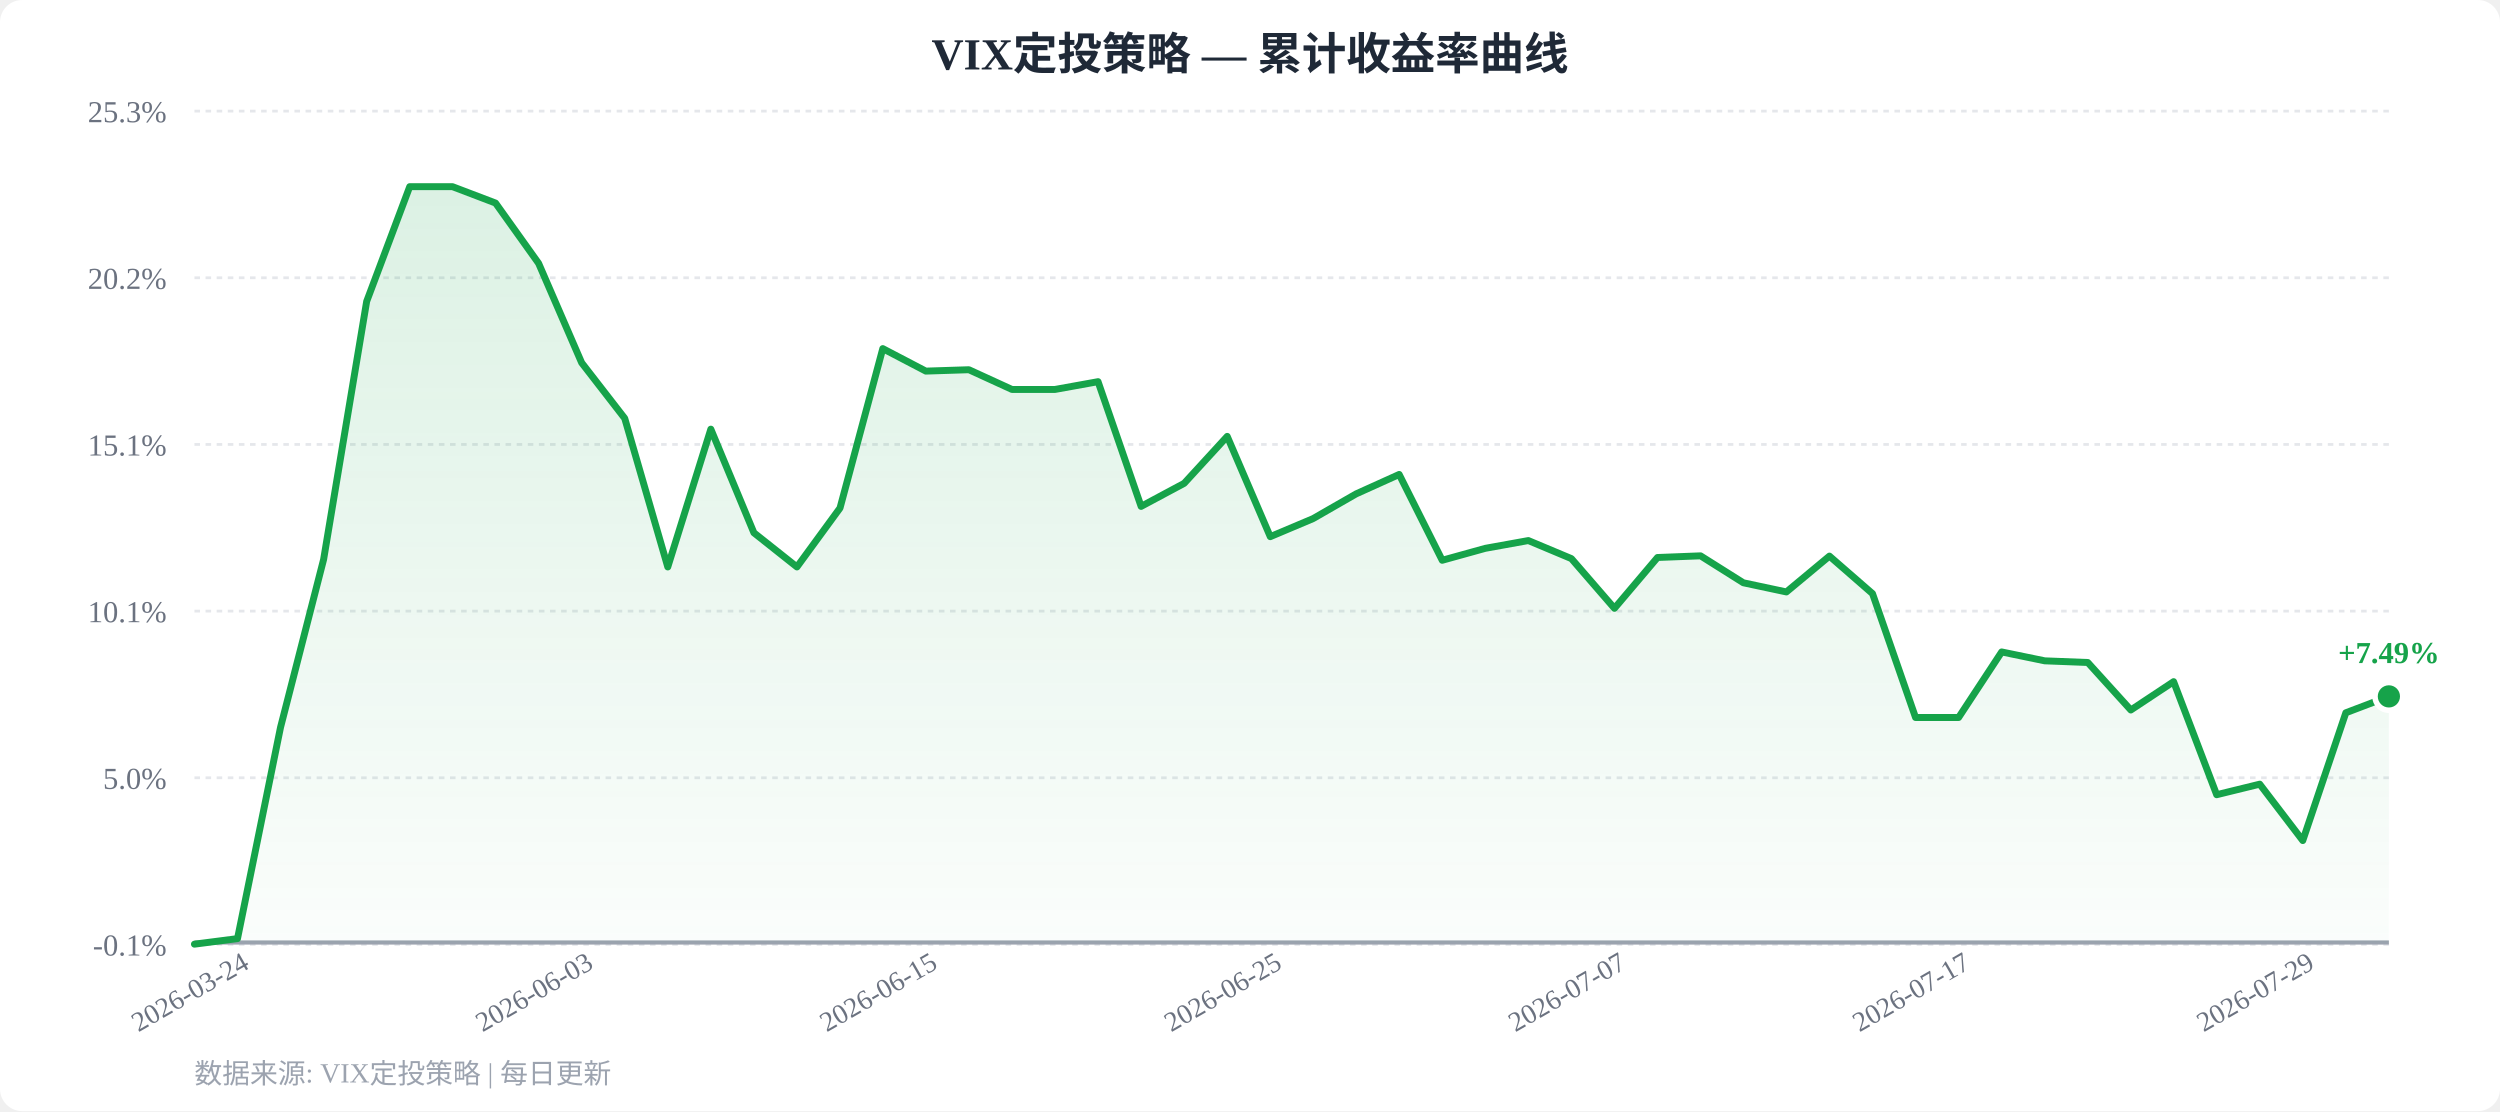
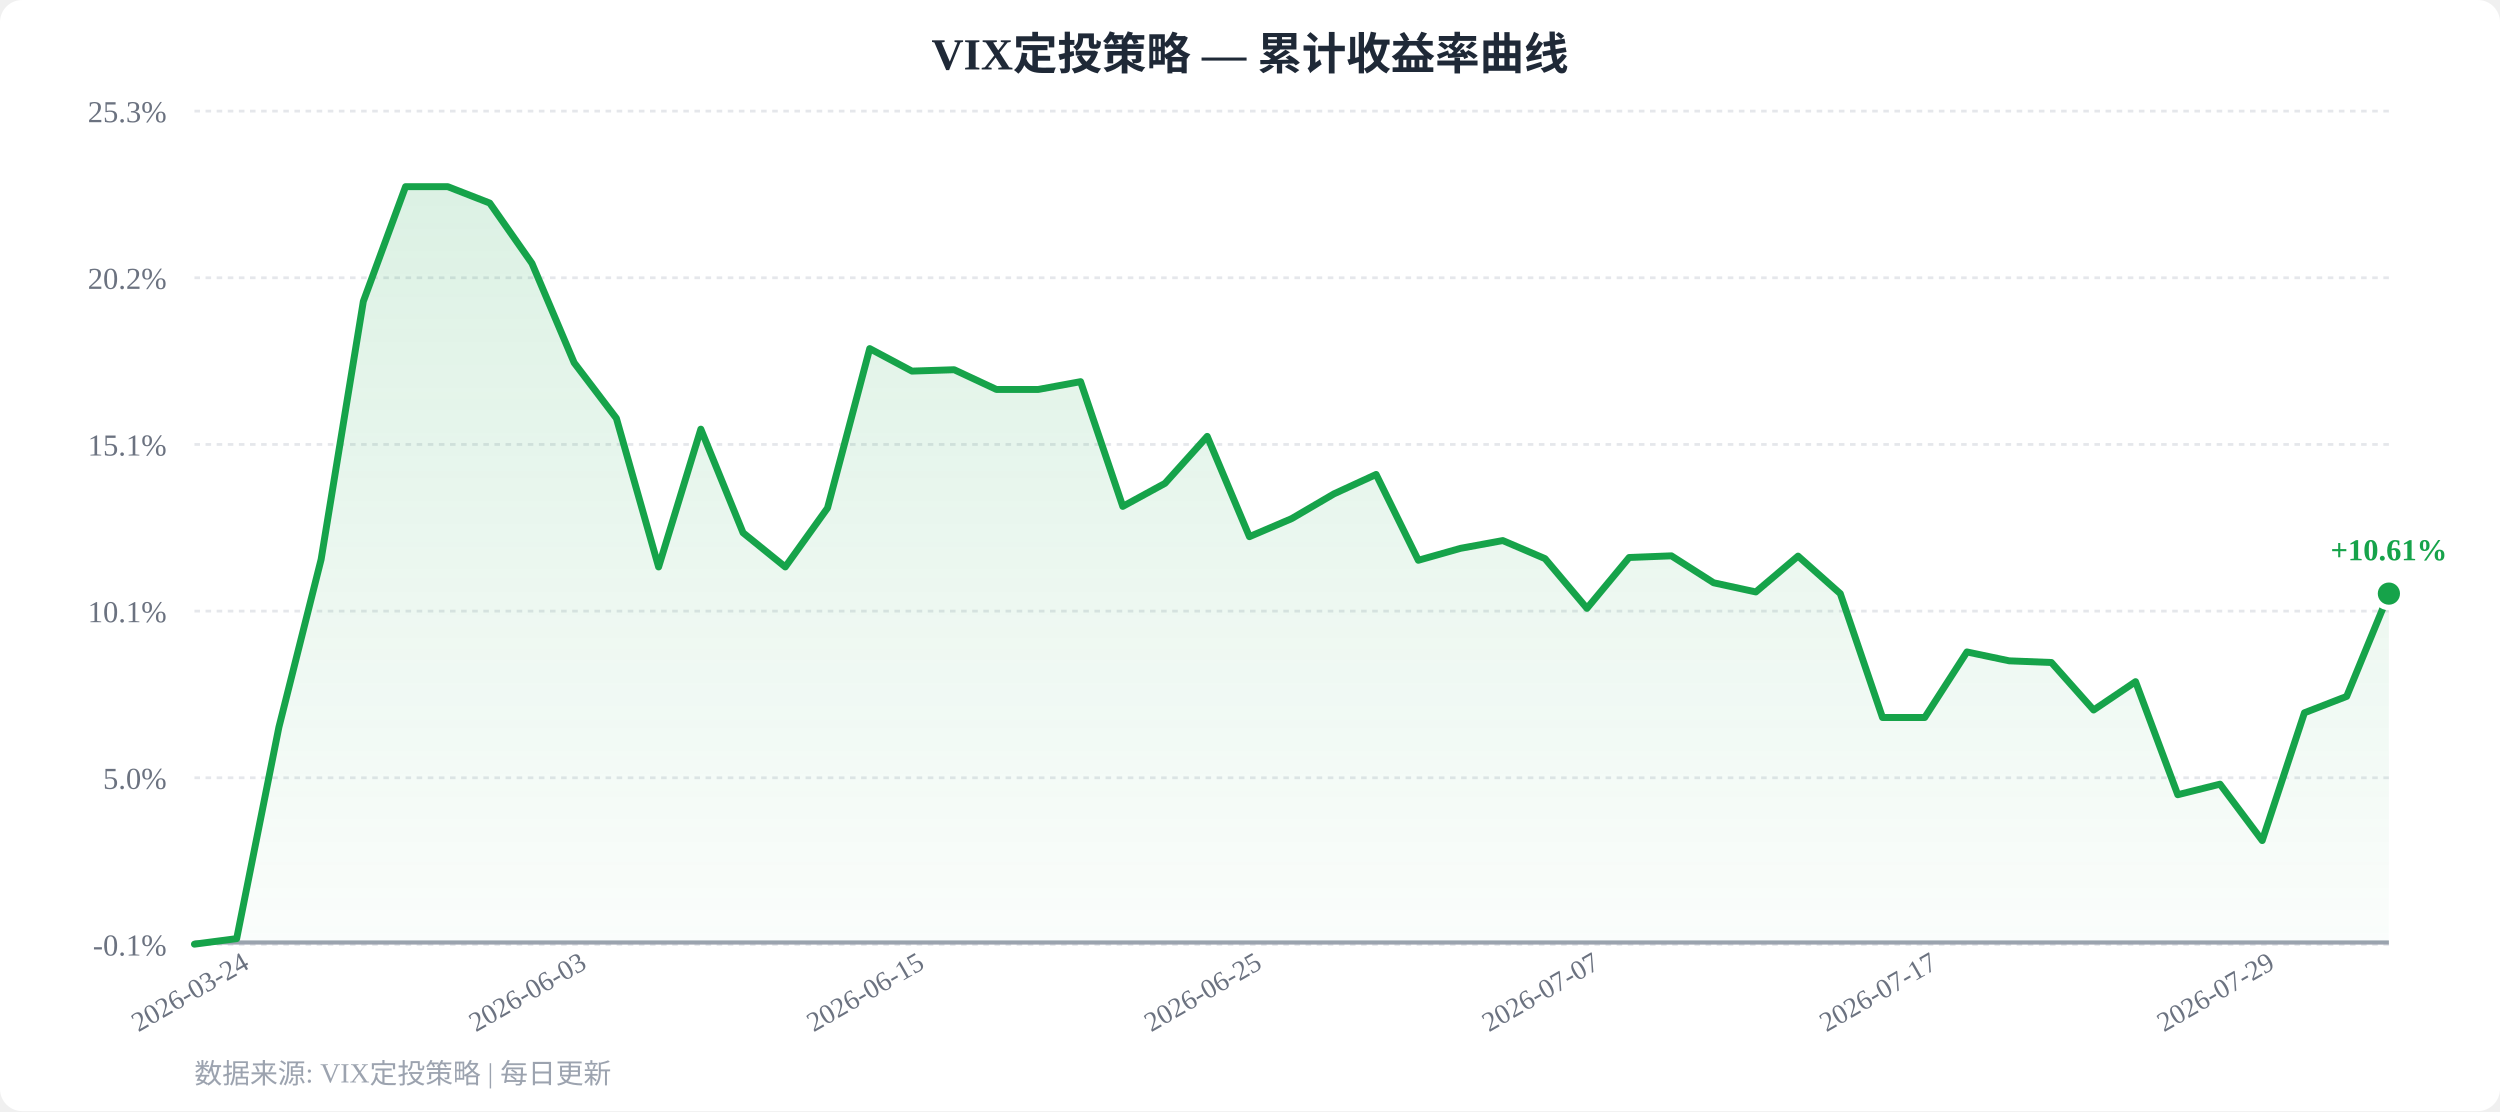
<svg xmlns="http://www.w3.org/2000/svg" viewBox="0 0 900 400" width="100%" height="100%">
  <defs>
    <linearGradient id="areaGradient" x1="0" y1="0" x2="0" y2="1">
      <stop offset="0%" stop-color="#16a34a" stop-opacity="0.15" />
      <stop offset="100%" stop-color="#16a34a" stop-opacity="0.02" />
    </linearGradient>
  </defs>
  <rect width="900" height="400" fill="#ffffff" rx="8" />
  <text x="450.0" y="25" text-anchor="middle" font-size="16" font-weight="bold" fill="#1f2937">VIX定投策略 — 累计收益率曲线</text>
  <line x1="70" y1="340.0" x2="860" y2="340.0" stroke="#e5e7eb" stroke-width="1" stroke-dasharray="2,2" />
  <line x1="70" y1="280.0" x2="860" y2="280.0" stroke="#e5e7eb" stroke-width="1" stroke-dasharray="2,2" />
  <line x1="70" y1="220.0" x2="860" y2="220.0" stroke="#e5e7eb" stroke-width="1" stroke-dasharray="2,2" />
  <line x1="70" y1="160.0" x2="860" y2="160.0" stroke="#e5e7eb" stroke-width="1" stroke-dasharray="2,2" />
  <line x1="70" y1="100.0" x2="860" y2="100.0" stroke="#e5e7eb" stroke-width="1" stroke-dasharray="2,2" />
  <line x1="70" y1="40.0" x2="860" y2="40.0" stroke="#e5e7eb" stroke-width="1" stroke-dasharray="2,2" />
  <line x1="70" y1="339.3" x2="860" y2="339.3" stroke="#9ca3af" stroke-width="1.5" />
-   <path d="M70.0,339.9 L85.5,337.9 L101.0,261.8 L116.5,201.4 L132.0,108.5 L147.5,67.2 L162.9,67.2 L178.4,73.1 L193.9,94.8 L209.4,130.6 L224.9,150.6 L240.4,204.1 L255.9,154.5 L271.4,191.8 L286.9,204.1 L302.4,182.9 L317.8,125.5 L333.3,133.6 L348.8,133.1 L364.3,140.2 L379.8,140.2 L395.3,137.4 L410.8,182.3 L426.3,174.0 L441.8,157.1 L457.3,193.2 L472.7,186.7 L488.2,177.8 L503.7,170.8 L519.2,201.7 L534.7,197.4 L550.2,194.6 L565.7,201.1 L581.2,219.0 L596.7,200.7 L612.2,200.1 L627.6,209.8 L643.1,213.1 L658.6,200.2 L674.1,213.7 L689.6,258.3 L705.1,258.3 L720.6,234.7 L736.1,237.9 L751.6,238.5 L767.1,255.6 L782.5,245.4 L798.0,286.1 L813.5,282.3 L829.0,302.6 L844.5,256.6 L860.0,250.7 L860.0,339.3 L70.0,339.3 Z" fill="url(#areaGradient)" stroke="none" />
-   <path d="M70.0,339.9 L85.5,337.9 L101.0,261.8 L116.5,201.4 L132.0,108.5 L147.5,67.2 L162.9,67.2 L178.4,73.1 L193.9,94.8 L209.4,130.6 L224.9,150.6 L240.4,204.1 L255.9,154.5 L271.4,191.8 L286.9,204.1 L302.4,182.9 L317.8,125.5 L333.3,133.6 L348.8,133.1 L364.3,140.2 L379.8,140.2 L395.3,137.4 L410.8,182.3 L426.3,174.0 L441.8,157.1 L457.3,193.2 L472.7,186.7 L488.2,177.8 L503.7,170.8 L519.2,201.7 L534.7,197.4 L550.2,194.6 L565.7,201.1 L581.2,219.0 L596.7,200.7 L612.2,200.1 L627.6,209.8 L643.1,213.1 L658.6,200.2 L674.1,213.7 L689.6,258.3 L705.1,258.3 L720.6,234.7 L736.1,237.9 L751.6,238.5 L767.1,255.6 L782.5,245.4 L798.0,286.1 L813.5,282.3 L829.0,302.6 L844.5,256.6 L860.0,250.7" fill="none" stroke="#16a34a" stroke-width="2.5" stroke-linejoin="round" stroke-linecap="round" />
-   <circle cx="860.0" cy="250.7" r="5" fill="#16a34a" stroke="#ffffff" stroke-width="2" />
-   <text x="860.0" y="238.7" text-anchor="middle" font-size="11" font-weight="bold" fill="#16a34a">+7.49%</text>
+   <path d="M70.0,339.9 L85.2,337.9 L100.4,261.8 L115.6,201.4 L130.8,108.5 L146.0,67.2 L161.2,67.2 L176.3,73.1 L191.5,94.8 L206.7,130.6 L221.9,150.6 L237.1,204.1 L252.3,154.5 L267.5,191.8 L282.7,204.1 L297.9,182.9 L313.1,125.5 L328.3,133.6 L343.5,133.1 L358.7,140.2 L373.8,140.2 L389.0,137.4 L404.2,182.3 L419.4,174.0 L434.6,157.1 L449.8,193.2 L465.0,186.7 L480.2,177.8 L495.4,170.8 L510.6,201.7 L525.8,197.4 L541.0,194.6 L556.2,201.1 L571.3,219.0 L586.5,200.7 L601.7,200.1 L616.9,209.8 L632.1,213.1 L647.3,200.2 L662.5,213.7 L677.7,258.3 L692.9,258.3 L708.1,234.7 L723.3,237.9 L738.5,238.5 L753.7,255.6 L768.8,245.4 L784.0,286.1 L799.2,282.3 L814.4,302.6 L829.6,256.6 L844.8,250.7 L860.0,213.7 L860.0,339.3 L70.0,339.3 Z" fill="url(#areaGradient)" stroke="none" />
+   <path d="M70.0,339.9 L85.2,337.9 L100.4,261.8 L115.6,201.4 L130.8,108.5 L146.0,67.2 L161.2,67.2 L176.3,73.1 L191.5,94.8 L206.7,130.6 L221.9,150.6 L237.1,204.1 L252.3,154.5 L267.5,191.8 L282.7,204.1 L297.9,182.9 L313.1,125.5 L328.3,133.6 L343.5,133.1 L358.7,140.2 L373.8,140.2 L389.0,137.4 L404.2,182.3 L419.4,174.0 L434.6,157.1 L449.8,193.2 L465.0,186.7 L480.2,177.8 L495.4,170.8 L510.6,201.7 L525.8,197.4 L541.0,194.6 L556.2,201.1 L571.3,219.0 L586.5,200.7 L601.7,200.1 L616.9,209.8 L632.1,213.1 L647.3,200.2 L662.5,213.7 L677.7,258.3 L692.9,258.3 L708.1,234.7 L723.3,237.9 L738.5,238.5 L753.7,255.6 L768.8,245.4 L784.0,286.1 L799.2,282.3 L814.4,302.6 L829.6,256.6 L844.8,250.7 L860.0,213.7" fill="none" stroke="#16a34a" stroke-width="2.5" stroke-linejoin="round" stroke-linecap="round" />
+   <circle cx="860.0" cy="213.7" r="5" fill="#16a34a" stroke="#ffffff" stroke-width="2" />
+   <text x="860.0" y="201.7" text-anchor="middle" font-size="11" font-weight="bold" fill="#16a34a">+10.61%</text>
  <text x="60" y="344.0" text-anchor="end" font-size="11" fill="#6b7280">-0.1%</text>
  <text x="60" y="284.0" text-anchor="end" font-size="11" fill="#6b7280">5.0%</text>
  <text x="60" y="224.0" text-anchor="end" font-size="11" fill="#6b7280">10.1%</text>
  <text x="60" y="164.0" text-anchor="end" font-size="11" fill="#6b7280">15.1%</text>
  <text x="60" y="104.0" text-anchor="end" font-size="11" fill="#6b7280">20.2%</text>
  <text x="60" y="44.0" text-anchor="end" font-size="11" fill="#6b7280">25.3%</text>
  <text x="70.0" y="360" text-anchor="middle" font-size="10" fill="#6b7280" transform="rotate(-30 70.0,360)">2026-03-24</text>
-   <text x="193.9" y="360" text-anchor="middle" font-size="10" fill="#6b7280" transform="rotate(-30 193.9,360)">2026-06-03</text>
-   <text x="317.8" y="360" text-anchor="middle" font-size="10" fill="#6b7280" transform="rotate(-30 317.8,360)">2026-06-15</text>
-   <text x="441.8" y="360" text-anchor="middle" font-size="10" fill="#6b7280" transform="rotate(-30 441.8,360)">2026-06-25</text>
-   <text x="565.7" y="360" text-anchor="middle" font-size="10" fill="#6b7280" transform="rotate(-30 565.7,360)">2026-07-07</text>
-   <text x="689.6" y="360" text-anchor="middle" font-size="10" fill="#6b7280" transform="rotate(-30 689.6,360)">2026-07-17</text>
-   <text x="813.5" y="360" text-anchor="middle" font-size="10" fill="#6b7280" transform="rotate(-30 813.5,360)">2026-07-29</text>
+   <text x="191.5" y="360" text-anchor="middle" font-size="10" fill="#6b7280" transform="rotate(-30 191.5,360)">2026-06-03</text>
+   <text x="313.1" y="360" text-anchor="middle" font-size="10" fill="#6b7280" transform="rotate(-30 313.1,360)">2026-06-15</text>
+   <text x="434.6" y="360" text-anchor="middle" font-size="10" fill="#6b7280" transform="rotate(-30 434.6,360)">2026-06-25</text>
+   <text x="556.2" y="360" text-anchor="middle" font-size="10" fill="#6b7280" transform="rotate(-30 556.2,360)">2026-07-07</text>
+   <text x="677.7" y="360" text-anchor="middle" font-size="10" fill="#6b7280" transform="rotate(-30 677.7,360)">2026-07-17</text>
+   <text x="799.2" y="360" text-anchor="middle" font-size="10" fill="#6b7280" transform="rotate(-30 799.2,360)">2026-07-29</text>
  <text x="70" y="390" font-size="10" fill="#9ca3af">数据来源: VIX定投策略 | 每日更新</text>
</svg>
